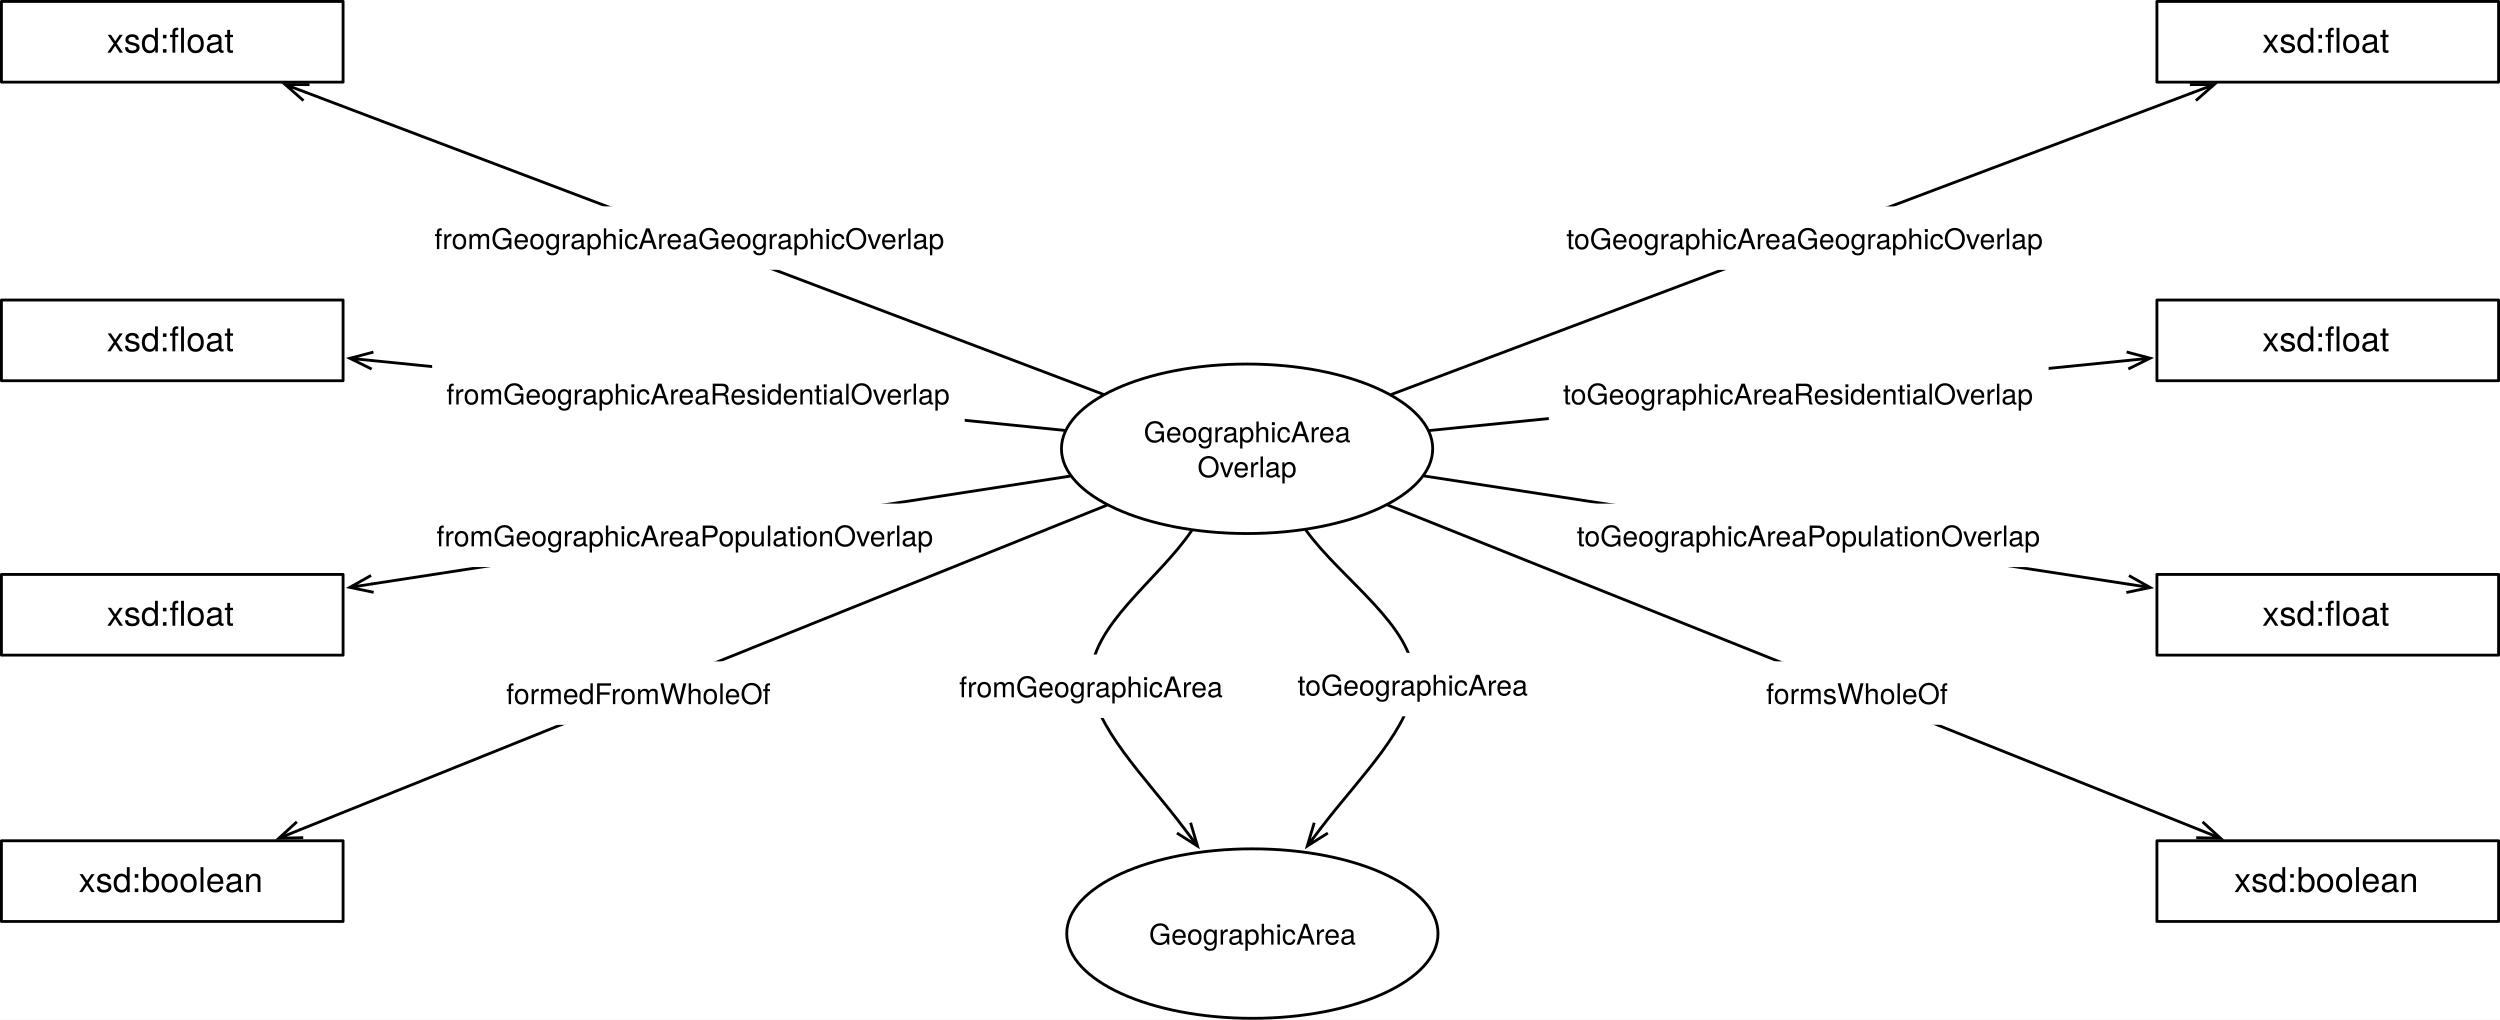
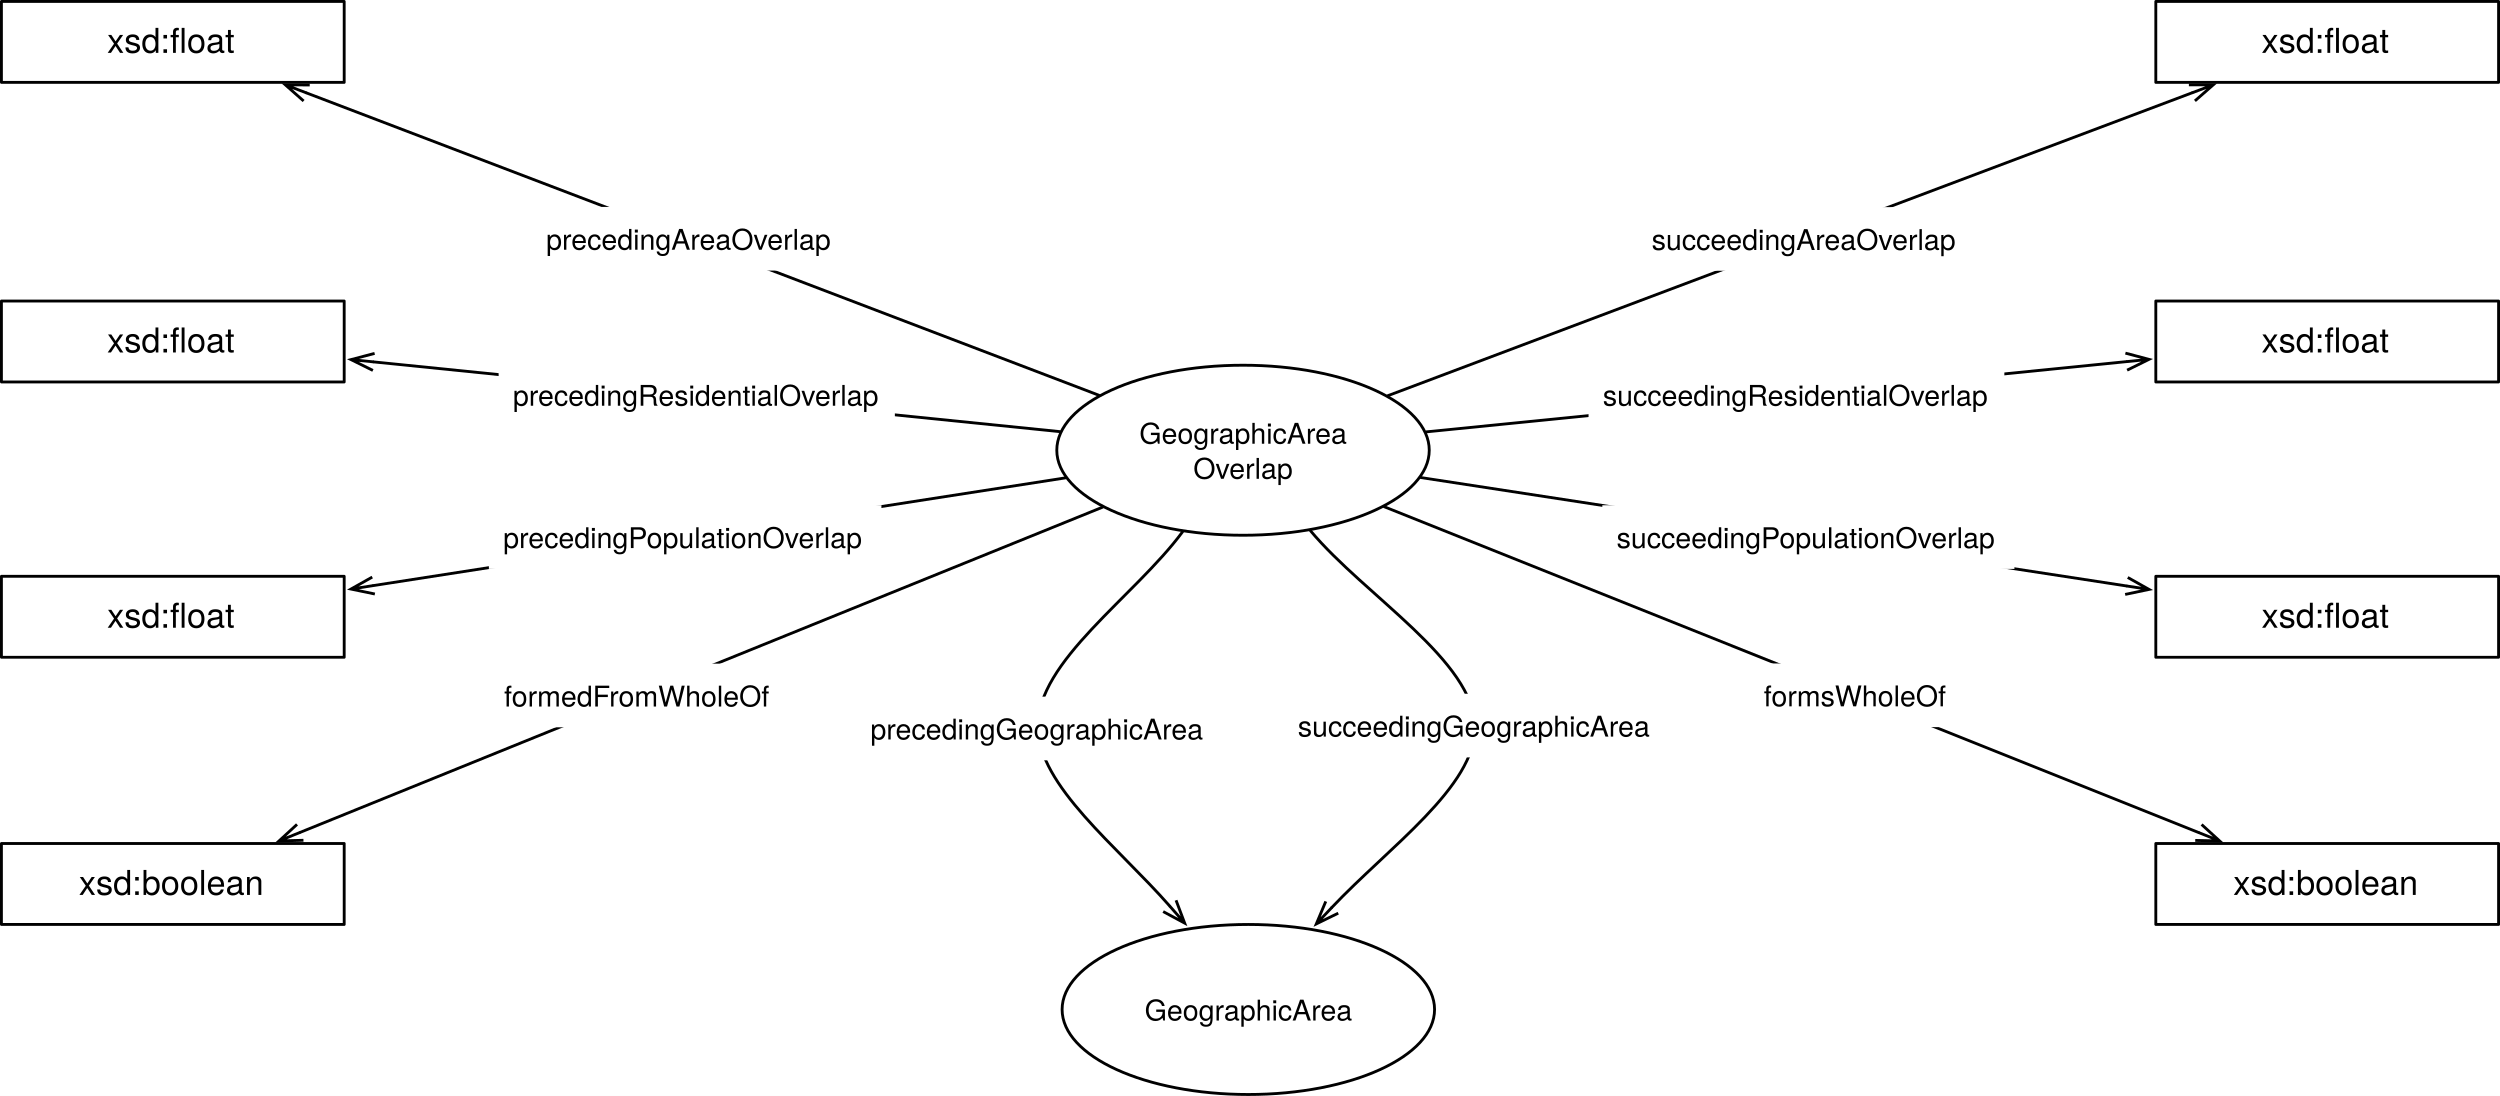
- <svg xmlns="http://www.w3.org/2000/svg" version="1.1" viewBox="960.445 10.839 878.071 358.165" width="878.071" height="358.165">
+ <svg xmlns="http://www.w3.org/2000/svg" version="1.1" viewBox="963.279 10.839 875.236 383.677" width="875.236" height="383.677">
  <defs>
    <marker orient="auto" overflow="visible" markerUnits="strokeWidth" id="StickArrow_Marker" stroke-linejoin="miter" stroke-miterlimit="10" viewBox="-1 -4 10 8" markerWidth="10" markerHeight="8" color="black">
      <g>
        <path d="M 8 0 L 0 0 M 0 -3 L 8 0 L 0 3" fill="none" stroke="currentColor" stroke-width="1" />
      </g>
    </marker>
  </defs>
-   <g id="Canvas_1" stroke-dasharray="none" fill-opacity="1" stroke="none" stroke-opacity="1" fill="none">
-     <rect fill="white" x="960.445" y="10.839" width="878.071" height="358.165" />
+   <g id="Canvas_1" fill-opacity="1" stroke="none" stroke-opacity="1" stroke-dasharray="none" fill="none">
+     <rect fill="white" x="963.279" y="10.839" width="875.236" height="383.677" />
    <g id="Canvas_1_Layer_1">
      <g id="Graphic_1017">
        <ellipse cx="1398.454" cy="168.466" rx="65.197" ry="29.764" fill="white" />
        <ellipse cx="1398.454" cy="168.466" rx="65.197" ry="29.764" stroke="black" stroke-linecap="round" stroke-linejoin="round" stroke-width="1" />
        <text transform="translate(1351.296 156.1861)" fill="black">
          <tspan font-family="Helvetica Neue" font-size="10" fill="black" x="10.862" y="10">GeographicArea</tspan>
          <tspan font-family="Helvetica Neue" font-size="10" fill="black" x="29.747" y="22.28">Overlap</tspan>
        </text>
      </g>
      <g id="Graphic_1034">
-         <ellipse cx="1400.315" cy="338.74" rx="65.197" ry="29.764" fill="white" />
-         <ellipse cx="1400.315" cy="338.74" rx="65.197" ry="29.764" stroke="black" stroke-linecap="round" stroke-linejoin="round" stroke-width="1" />
-         <text transform="translate(1353.158 332.6002)" fill="black">
+         <ellipse cx="1400.315" cy="364.252" rx="65.197" ry="29.764" fill="white" />
+         <ellipse cx="1400.315" cy="364.252" rx="65.197" ry="29.764" stroke="black" stroke-linecap="round" stroke-linejoin="round" stroke-width="1" />
+         <text transform="translate(1353.158 358.112)" fill="black">
          <tspan font-family="Helvetica Neue" font-size="10" fill="black" x="10.862" y="10">GeographicArea</tspan>
        </text>
      </g>
      <g id="Line_1036">
-         <path d="M 1378.916 197.322 C 1367.152 214.696 1343.126 230.717 1343.622 249.449 C 1344.052 265.68 1362.894 283.956 1376.216 301.616" marker-end="url(#StickArrow_Marker)" stroke="black" stroke-linecap="round" stroke-linejoin="round" stroke-width="1" />
+         <path d="M 1377.256 197.068 C 1360.377 219.842 1326.323 242.3 1326.614 265.398 C 1326.874 285.978 1354.401 307.078 1372.75 328" marker-end="url(#StickArrow_Marker)" stroke="black" stroke-linecap="round" stroke-linejoin="round" stroke-width="1" />
      </g>
      <g id="Graphic_1035">
-         <rect x="1292.333" y="240.734" width="102.97" height="22.28" fill="white" />
-         <text transform="translate(1297.333 245.7345)" fill="black">
-           <tspan font-family="Helvetica Neue" font-size="10" fill="black" x="58264504e-20" y="10">fromGeographicArea</tspan>
+         <rect x="1263.01" y="254.731" width="127.23" height="22.28" fill="white" />
+         <text transform="translate(1268.01 259.7305)" fill="black">
+           <tspan font-family="Helvetica Neue" font-size="10" fill="black" x="0" y="10">precedingGeographicArea</tspan>
        </text>
      </g>
      <g id="Graphic_1039">
-         <rect x="960.945" y="11.339" width="120" height="28.346" fill="white" />
-         <rect x="960.945" y="11.339" width="120" height="28.346" stroke="black" stroke-linecap="round" stroke-linejoin="round" stroke-width="1" />
-         <text transform="translate(965.9449 18.34381)" fill="black">
+         <rect x="963.779" y="11.339" width="120" height="28.346" fill="white" />
+         <rect x="963.779" y="11.339" width="120" height="28.346" stroke="black" stroke-linecap="round" stroke-linejoin="round" stroke-width="1" />
+         <text transform="translate(968.7795 18.34381)" fill="black">
          <tspan font-family="Helvetica Neue" font-size="12" fill="black" x="32.002" y="11">xsd:float</tspan>
        </text>
      </g>
      <g id="Line_1038">
-         <line x1="1347.802" y1="149.286" x2="1068.099" y2="43.368" marker-end="url(#StickArrow_Marker)" stroke="black" stroke-linecap="round" stroke-linejoin="round" stroke-width="1" />
+         <line x1="1347.958" y1="149.2" x2="1070.643" y2="43.392" marker-end="url(#StickArrow_Marker)" stroke="black" stroke-linecap="round" stroke-linejoin="round" stroke-width="1" />
      </g>
      <g id="Graphic_1037">
-         <rect x="1108.024" y="83.323" width="190.01" height="22.28" fill="white" />
-         <text transform="translate(1113.024 88.323)" fill="black">
-           <tspan font-family="Helvetica Neue" font-size="10" fill="black" x="0" y="10">fromGeographicAreaGeographicOverlap</tspan>
+         <rect x="1149.47" y="83.281" width="109.83" height="22.28" fill="white" />
+         <text transform="translate(1154.47 88.28074)" fill="black">
+           <tspan font-family="Helvetica Neue" font-size="10" fill="black" x="881073e-18" y="10">precedingAreaOverlap</tspan>
        </text>
      </g>
      <g id="Line_1041">
-         <path d="M 1419.187 197.141 C 1431.793 214.575 1457.083 230.687 1457.008 249.449 C 1456.943 265.708 1437.829 283.967 1424.428 301.624" marker-end="url(#StickArrow_Marker)" stroke="black" stroke-linecap="round" stroke-linejoin="round" stroke-width="1" />
+         <path d="M 1422.071 196.656 C 1441.274 219.576 1479.517 242.217 1479.685 265.424 C 1479.835 286.186 1449.51 307.411 1429.608 328.475" marker-end="url(#StickArrow_Marker)" stroke="black" stroke-linecap="round" stroke-linejoin="round" stroke-width="1" />
      </g>
      <g id="Graphic_1040">
-         <rect x="1411.182" y="240.14" width="91.48" height="22.28" fill="white" />
-         <text transform="translate(1416.182 245.1403)" fill="black">
-           <tspan font-family="Helvetica Neue" font-size="10" fill="black" x="0" y="10">toGeographicArea</tspan>
+         <rect x="1412.633" y="253.719" width="134.08" height="22.28" fill="white" />
+         <text transform="translate(1417.633 258.719)" fill="black">
+           <tspan font-family="Helvetica Neue" font-size="10" fill="black" x="881073e-18" y="10">succeedingGeographicArea</tspan>
        </text>
      </g>
      <g id="Graphic_1047">
-         <rect x="960.945" y="116.22" width="120" height="28.346" fill="white" />
-         <rect x="960.945" y="116.22" width="120" height="28.346" stroke="black" stroke-linecap="round" stroke-linejoin="round" stroke-width="1" />
-         <text transform="translate(965.9449 123.2257)" fill="black">
+         <rect x="963.779" y="116.22" width="120" height="28.346" fill="white" />
+         <rect x="963.779" y="116.22" width="120" height="28.346" stroke="black" stroke-linecap="round" stroke-linejoin="round" stroke-width="1" />
+         <text transform="translate(968.7795 123.2257)" fill="black">
          <tspan font-family="Helvetica Neue" font-size="12" fill="black" x="32.002" y="11">xsd:float</tspan>
        </text>
      </g>
      <g id="Line_1046">
-         <line x1="1334.286" y1="161.995" x2="1091.292" y2="137.488" marker-end="url(#StickArrow_Marker)" stroke="black" stroke-linecap="round" stroke-linejoin="round" stroke-width="1" />
+         <line x1="1334.309" y1="161.948" x2="1094.126" y2="137.542" marker-end="url(#StickArrow_Marker)" stroke="black" stroke-linecap="round" stroke-linejoin="round" stroke-width="1" />
      </g>
      <g id="Graphic_1045">
-         <rect x="1112.227" y="137.892" width="187.05" height="22.28" fill="white" />
-         <text transform="translate(1117.227 142.8918)" fill="black">
-           <tspan font-family="Helvetica Neue" font-size="10" fill="black" x="0" y="10">fromGeographicAreaResidentialOverlap</tspan>
+         <rect x="1137.844" y="137.892" width="138.72" height="22.28" fill="white" />
+         <text transform="translate(1142.844 142.8923)" fill="black">
+           <tspan font-family="Helvetica Neue" font-size="10" fill="black" x="58264504e-20" y="10">precedingResidentialOverlap</tspan>
        </text>
      </g>
      <g id="Graphic_1048">
-         <rect x="960.945" y="212.598" width="120" height="28.346" fill="white" />
-         <rect x="960.945" y="212.598" width="120" height="28.346" stroke="black" stroke-linecap="round" stroke-linejoin="round" stroke-width="1" />
-         <text transform="translate(965.9449 219.6036)" fill="black">
+         <rect x="963.779" y="212.598" width="120" height="28.346" fill="white" />
+         <rect x="963.779" y="212.598" width="120" height="28.346" stroke="black" stroke-linecap="round" stroke-linejoin="round" stroke-width="1" />
+         <text transform="translate(968.7795 219.6036)" fill="black">
          <tspan font-family="Helvetica Neue" font-size="12" fill="black" x="32.002" y="11">xsd:float</tspan>
        </text>
      </g>
      <g id="Line_1050">
-         <line x1="1336.188" y1="178.083" x2="1091.223" y2="215.917" marker-end="url(#StickArrow_Marker)" stroke="black" stroke-linecap="round" stroke-linejoin="round" stroke-width="1" />
+         <line x1="1336.236" y1="178.148" x2="1094.056" y2="215.835" marker-end="url(#StickArrow_Marker)" stroke="black" stroke-linecap="round" stroke-linejoin="round" stroke-width="1" />
      </g>
      <g id="Graphic_1049">
-         <rect x="1108.748" y="187.725" width="185.76" height="22.28" fill="white" />
-         <text transform="translate(1113.748 192.7255)" fill="black">
-           <tspan font-family="Helvetica Neue" font-size="10" fill="black" x="0" y="10">fromGeographicAreaPopulationOverlap</tspan>
+         <rect x="1134.433" y="187.719" width="137.43" height="22.28" fill="white" />
+         <text transform="translate(1139.433 192.7189)" fill="black">
+           <tspan font-family="Helvetica Neue" font-size="10" fill="black" x="14210855e-20" y="10">precedingPopulationOverlap</tspan>
        </text>
      </g>
      <g id="Graphic_1051">
-         <rect x="960.945" y="306.142" width="120" height="28.346" fill="white" />
-         <rect x="960.945" y="306.142" width="120" height="28.346" stroke="black" stroke-linecap="round" stroke-linejoin="round" stroke-width="1" />
-         <text transform="translate(965.9449 313.147)" fill="black">
+         <rect x="963.779" y="306.142" width="120" height="28.346" fill="white" />
+         <rect x="963.779" y="306.142" width="120" height="28.346" stroke="black" stroke-linecap="round" stroke-linejoin="round" stroke-width="1" />
+         <text transform="translate(968.7795 313.147)" fill="black">
          <tspan font-family="Helvetica Neue" font-size="12" fill="black" x="22.108" y="11">xsd:boolean</tspan>
        </text>
      </g>
      <g id="Line_1053">
-         <line x1="1349.071" y1="188.33" x2="1065.829" y2="302.261" marker-end="url(#StickArrow_Marker)" stroke="black" stroke-linecap="round" stroke-linejoin="round" stroke-width="1" />
+         <line x1="1349.233" y1="188.414" x2="1068.389" y2="302.235" marker-end="url(#StickArrow_Marker)" stroke="black" stroke-linecap="round" stroke-linejoin="round" stroke-width="1" />
      </g>
      <g id="Graphic_1052">
-         <rect x="1133.238" y="243.144" width="103.73" height="22.28" fill="white" />
-         <text transform="translate(1138.238 248.1442)" fill="black">
+         <rect x="1134.75" y="243.181" width="103.73" height="22.28" fill="white" />
+         <text transform="translate(1139.75 248.1807)" fill="black">
          <tspan font-family="Helvetica Neue" font-size="10" fill="black" x="0" y="10">formedFromWholeOf</tspan>
        </text>
      </g>
      <g id="Graphic_1061">
        <rect x="1718.016" y="11.339" width="120" height="28.346" fill="white" />
        <rect x="1718.016" y="11.339" width="120" height="28.346" stroke="black" stroke-linecap="round" stroke-linejoin="round" stroke-width="1" />
        <text transform="translate(1723.016 18.34381)" fill="black">
          <tspan font-family="Helvetica Neue" font-size="12" fill="black" x="32.002" y="11">xsd:float</tspan>
        </text>
      </g>
      <g id="Line_1060">
        <line x1="1449.216" y1="149.347" x2="1730.652" y2="43.351" marker-end="url(#StickArrow_Marker)" stroke="black" stroke-linecap="round" stroke-linejoin="round" stroke-width="1" />
      </g>
      <g id="Graphic_1059">
-         <rect x="1505.601" y="83.353" width="178.52" height="22.28" fill="white" />
-         <text transform="translate(1510.601 88.35346)" fill="black">
-           <tspan font-family="Helvetica Neue" font-size="10" fill="black" x="22737368e-20" y="10">toGeographicAreaGeographicOverlap</tspan>
+         <rect x="1536.521" y="83.353" width="116.68" height="22.28" fill="white" />
+         <text transform="translate(1541.521 88.35346)" fill="black">
+           <tspan font-family="Helvetica Neue" font-size="10" fill="black" x="14210855e-20" y="10">succeedingAreaOverlap</tspan>
        </text>
      </g>
      <g id="Graphic_1058">
        <rect x="1718.016" y="116.22" width="120" height="28.346" fill="white" />
        <rect x="1718.016" y="116.22" width="120" height="28.346" stroke="black" stroke-linecap="round" stroke-linejoin="round" stroke-width="1" />
        <text transform="translate(1723.016 123.2257)" fill="black">
          <tspan font-family="Helvetica Neue" font-size="12" fill="black" x="32.002" y="11">xsd:float</tspan>
        </text>
      </g>
      <g id="Graphic_1057">
        <rect x="1718.016" y="212.598" width="120" height="28.346" fill="white" />
        <rect x="1718.016" y="212.598" width="120" height="28.346" stroke="black" stroke-linecap="round" stroke-linejoin="round" stroke-width="1" />
        <text transform="translate(1723.016 219.6036)" fill="black">
          <tspan font-family="Helvetica Neue" font-size="12" fill="black" x="32.002" y="11">xsd:float</tspan>
        </text>
      </g>
      <g id="Graphic_1056">
        <rect x="1718.016" y="306.142" width="120" height="28.346" fill="white" />
        <rect x="1718.016" y="306.142" width="120" height="28.346" stroke="black" stroke-linecap="round" stroke-linejoin="round" stroke-width="1" />
        <text transform="translate(1723.016 313.147)" fill="black">
          <tspan font-family="Helvetica Neue" font-size="12" fill="black" x="22.108" y="11">xsd:boolean</tspan>
        </text>
      </g>
      <g id="Line_1063">
        <line x1="1462.637" y1="162.028" x2="1707.668" y2="137.45" marker-end="url(#StickArrow_Marker)" stroke="black" stroke-linecap="round" stroke-linejoin="round" stroke-width="1" />
      </g>
      <g id="Graphic_1062">
-         <rect x="1504.427" y="137.891" width="175.56" height="22.28" fill="white" />
-         <text transform="translate(1509.427 142.8914)" fill="black">
-           <tspan font-family="Helvetica Neue" font-size="10" fill="black" x="6536993e-19" y="10">toGeographicAreaResidentialOverlap</tspan>
+         <rect x="1519.422" y="137.891" width="145.57" height="22.28" fill="white" />
+         <text transform="translate(1524.422 142.8914)" fill="black">
+           <tspan font-family="Helvetica Neue" font-size="10" fill="black" x="0" y="10">succeedingResidentialOverlap</tspan>
        </text>
      </g>
      <g id="Line_1065">
        <line x1="1460.754" y1="178.036" x2="1707.737" y2="215.976" marker-end="url(#StickArrow_Marker)" stroke="black" stroke-linecap="round" stroke-linejoin="round" stroke-width="1" />
      </g>
      <g id="Graphic_1064">
-         <rect x="1509.245" y="187.73" width="174.27" height="22.28" fill="white" />
-         <text transform="translate(1514.245 192.7301)" fill="black">
-           <tspan font-family="Helvetica Neue" font-size="10" fill="black" x="22737368e-20" y="10">toGeographicAreaPopulationOverlap</tspan>
+         <rect x="1524.24" y="187.73" width="144.28" height="22.28" fill="white" />
+         <text transform="translate(1529.24 192.7301)" fill="black">
+           <tspan font-family="Helvetica Neue" font-size="10" fill="black" x="0" y="10">succeedingPopulationOverlap</tspan>
        </text>
      </g>
      <g id="Line_1067">
        <line x1="1447.953" y1="188.269" x2="1732.933" y2="302.279" marker-end="url(#StickArrow_Marker)" stroke="black" stroke-linecap="round" stroke-linejoin="round" stroke-width="1" />
      </g>
      <g id="Graphic_1066">
        <rect x="1575.764" y="243.118" width="74.27" height="22.28" fill="white" />
        <text transform="translate(1580.764 248.1179)" fill="black">
          <tspan font-family="Helvetica Neue" font-size="10" fill="black" x="22026825e-20" y="10">formsWholeOf</tspan>
        </text>
      </g>
    </g>
  </g>
</svg>
